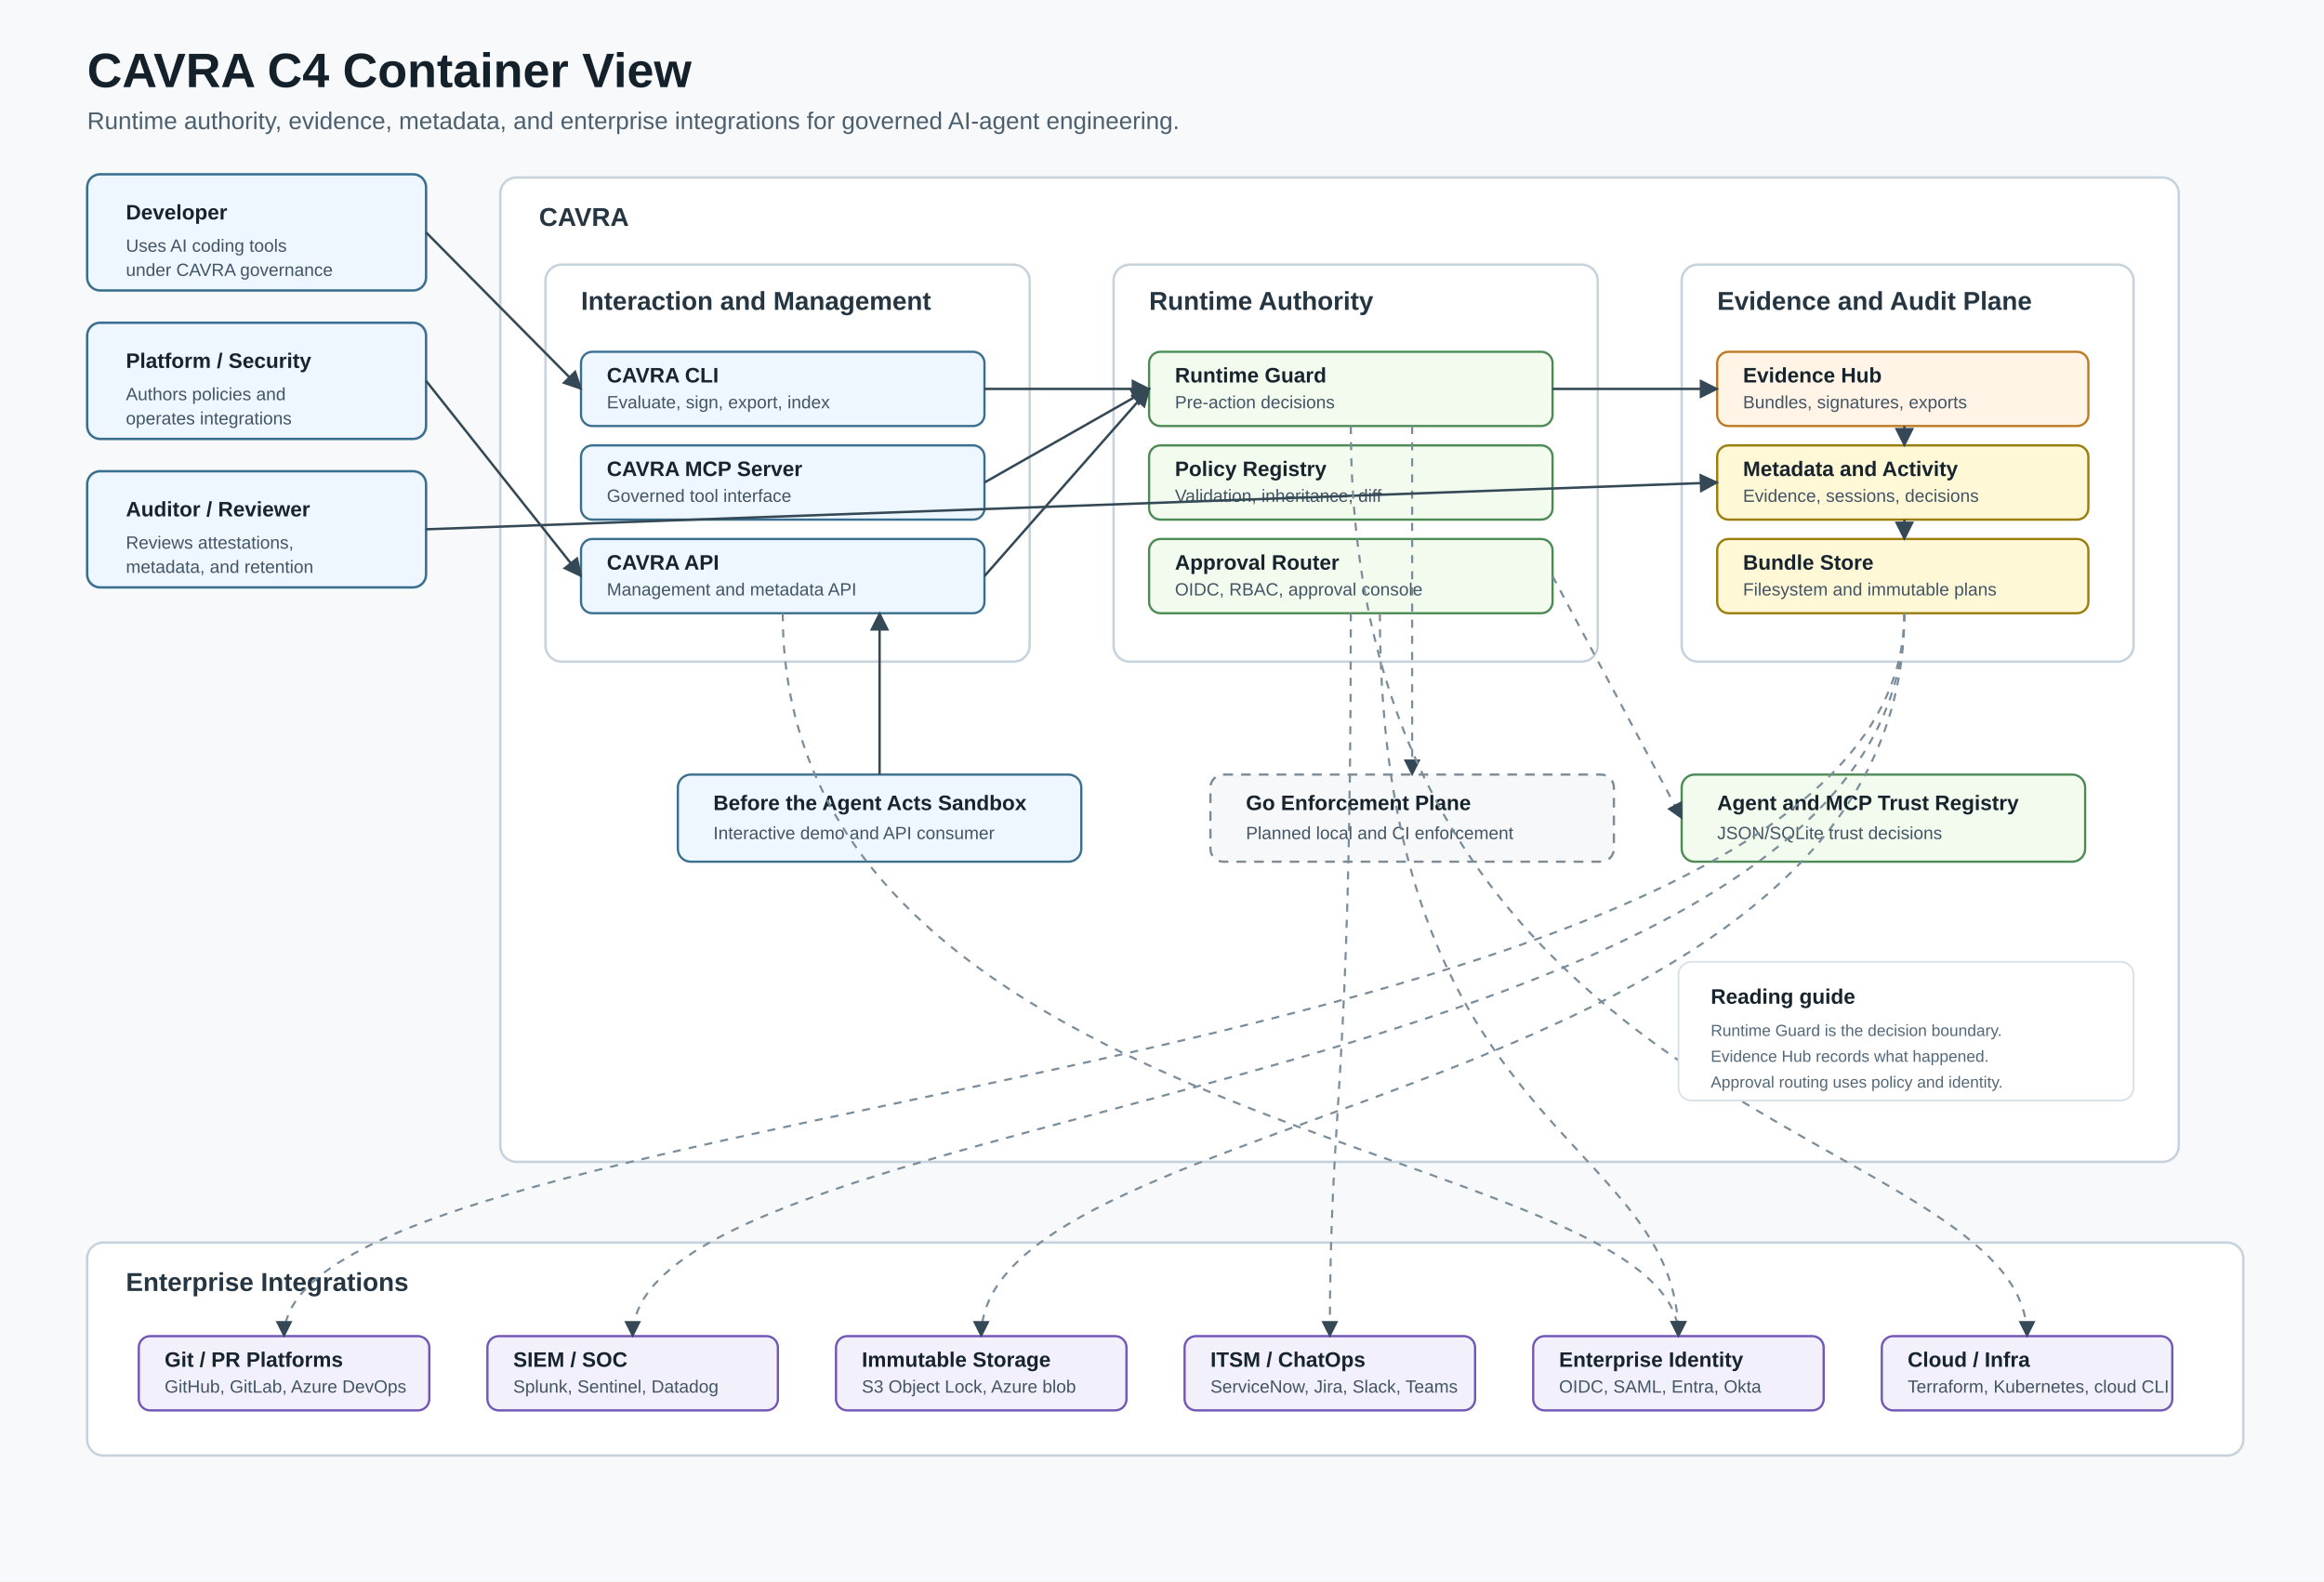
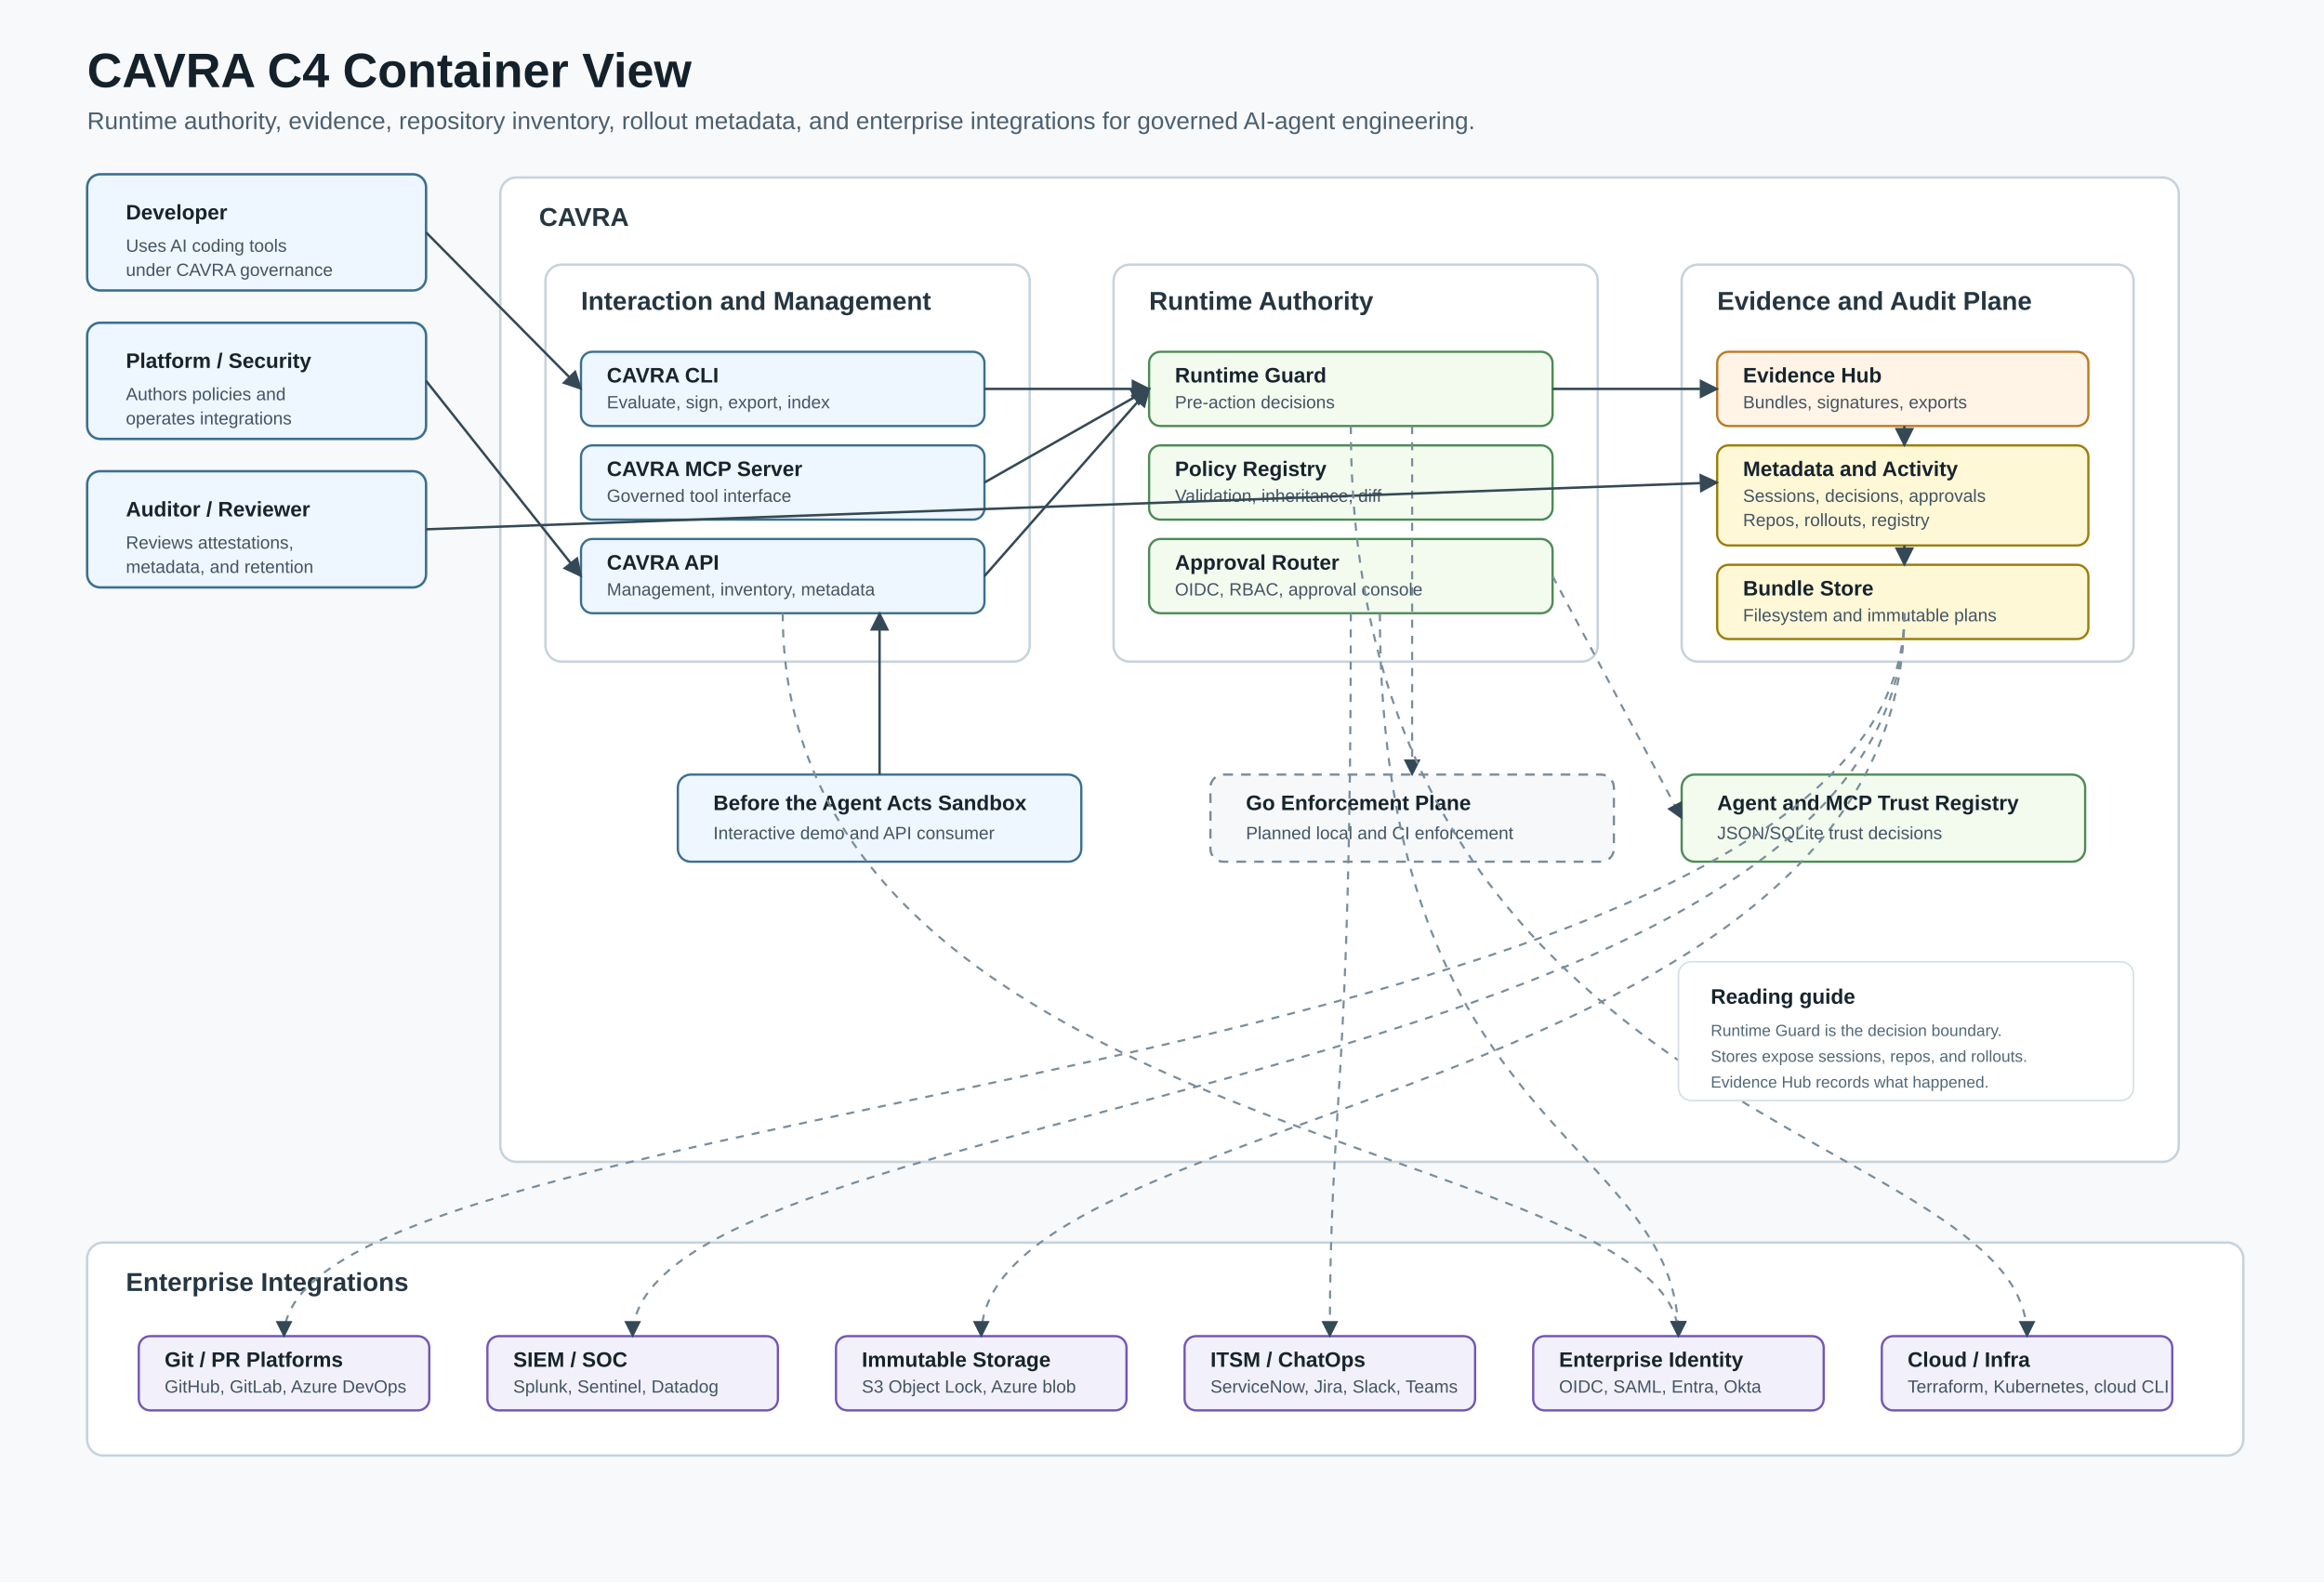
<svg xmlns="http://www.w3.org/2000/svg" width="1440" height="980" viewBox="0 0 1440 980" role="img" aria-labelledby="title desc">
  <defs>
    <marker id="arrow" viewBox="0 0 10 10" refX="9" refY="5" markerWidth="8" markerHeight="8" orient="auto-start-reverse">
      <path d="M 0 0 L 10 5 L 0 10 z" fill="#344955" />
    </marker>
    <style>
      .bg { fill: #f7f9fb; }
      .title { font: 700 30px Arial, sans-serif; fill: #14212b; }
      .subtitle { font: 400 15px Arial, sans-serif; fill: #4b5f6f; }
      .boundary { fill: #ffffff; stroke: #c7d3dc; stroke-width: 1.5; }
      .boundary-title { font: 700 16px Arial, sans-serif; fill: #253642; }
      .actor { fill: #eef6ff; stroke: #3b6f8f; stroke-width: 1.5; }
      .surface { fill: #eef6ff; stroke: #3b6f8f; stroke-width: 1.4; }
      .authority { fill: #f3fbef; stroke: #4d8b55; stroke-width: 1.4; }
      .evidence { fill: #fff4e5; stroke: #bd7a22; stroke-width: 1.4; }
      .external { fill: #f2f0fa; stroke: #7256b8; stroke-width: 1.4; }
      .planned { fill: #f6f8fa; stroke: #7d8b95; stroke-width: 1.4; stroke-dasharray: 6 5; }
      .store { fill: #fff8d7; stroke: #9b7d0a; stroke-width: 1.4; }
      .node-title { font: 700 13px Arial, sans-serif; fill: #17242d; }
      .node-text { font: 400 11px Arial, sans-serif; fill: #435464; }
      .small { font: 400 10px Arial, sans-serif; fill: #526777; }
      .arrow { stroke: #344955; stroke-width: 1.5; fill: none; marker-end: url(#arrow); }
      .soft-arrow { stroke: #7a8d9a; stroke-width: 1.3; fill: none; marker-end: url(#arrow); stroke-dasharray: 5 5; }
      .legend { fill: #ffffff; stroke: #d5dfe6; stroke-width: 1; }
    </style>
  </defs>
  <rect class="bg" width="1440" height="980" />
  <text x="54" y="54" class="title">CAVRA C4 Container View</text>
-   <text x="54" y="80" class="subtitle">Runtime authority, evidence, metadata, and enterprise integrations for governed AI-agent engineering.</text>
+   <text x="54" y="80" class="subtitle">Runtime authority, evidence, repository inventory, rollout metadata, and enterprise integrations for governed AI-agent engineering.</text>
  <rect x="54" y="108" width="210" height="72" rx="8" class="actor" />
  <text x="78" y="136" class="node-title">Developer</text>
  <text x="78" y="156" class="node-text">Uses AI coding tools</text>
  <text x="78" y="171" class="node-text">under CAVRA governance</text>
  <rect x="54" y="200" width="210" height="72" rx="8" class="actor" />
  <text x="78" y="228" class="node-title">Platform / Security</text>
  <text x="78" y="248" class="node-text">Authors policies and</text>
  <text x="78" y="263" class="node-text">operates integrations</text>
  <rect x="54" y="292" width="210" height="72" rx="8" class="actor" />
  <text x="78" y="320" class="node-title">Auditor / Reviewer</text>
  <text x="78" y="340" class="node-text">Reviews attestations,</text>
  <text x="78" y="355" class="node-text">metadata, and retention</text>
  <rect x="310" y="110" width="1040" height="610" rx="10" class="boundary" />
  <text x="334" y="140" class="boundary-title">CAVRA</text>
  <rect x="338" y="164" width="300" height="246" rx="10" class="boundary" />
  <text x="360" y="192" class="boundary-title">Interaction and Management</text>
  <rect x="360" y="218" width="250" height="46" rx="7" class="surface" />
  <text x="376" y="237" class="node-title">CAVRA CLI</text>
  <text x="376" y="253" class="node-text">Evaluate, sign, export, index</text>
  <rect x="360" y="276" width="250" height="46" rx="7" class="surface" />
  <text x="376" y="295" class="node-title">CAVRA MCP Server</text>
  <text x="376" y="311" class="node-text">Governed tool interface</text>
  <rect x="360" y="334" width="250" height="46" rx="7" class="surface" />
  <text x="376" y="353" class="node-title">CAVRA API</text>
-   <text x="376" y="369" class="node-text">Management and metadata API</text>
+   <text x="376" y="369" class="node-text">Management, inventory, metadata</text>
  <rect x="690" y="164" width="300" height="246" rx="10" class="boundary" />
  <text x="712" y="192" class="boundary-title">Runtime Authority</text>
  <rect x="712" y="218" width="250" height="46" rx="7" class="authority" />
  <text x="728" y="237" class="node-title">Runtime Guard</text>
  <text x="728" y="253" class="node-text">Pre-action decisions</text>
  <rect x="712" y="276" width="250" height="46" rx="7" class="authority" />
  <text x="728" y="295" class="node-title">Policy Registry</text>
  <text x="728" y="311" class="node-text">Validation, inheritance, diff</text>
  <rect x="712" y="334" width="250" height="46" rx="7" class="authority" />
  <text x="728" y="353" class="node-title">Approval Router</text>
  <text x="728" y="369" class="node-text">OIDC, RBAC, approval console</text>
  <rect x="1042" y="164" width="280" height="246" rx="10" class="boundary" />
  <text x="1064" y="192" class="boundary-title">Evidence and Audit Plane</text>
  <rect x="1064" y="218" width="230" height="46" rx="7" class="evidence" />
  <text x="1080" y="237" class="node-title">Evidence Hub</text>
  <text x="1080" y="253" class="node-text">Bundles, signatures, exports</text>
-   <rect x="1064" y="276" width="230" height="46" rx="7" class="store" />
+   <rect x="1064" y="276" width="230" height="62" rx="7" class="store" />
  <text x="1080" y="295" class="node-title">Metadata and Activity</text>
-   <text x="1080" y="311" class="node-text">Evidence, sessions, decisions</text>
-   <rect x="1064" y="334" width="230" height="46" rx="7" class="store" />
-   <text x="1080" y="353" class="node-title">Bundle Store</text>
-   <text x="1080" y="369" class="node-text">Filesystem and immutable plans</text>
+   <text x="1080" y="311" class="node-text">Sessions, decisions, approvals</text>
+   <text x="1080" y="326" class="node-text">Repos, rollouts, registry</text>
+   <rect x="1064" y="350" width="230" height="46" rx="7" class="store" />
+   <text x="1080" y="369" class="node-title">Bundle Store</text>
+   <text x="1080" y="385" class="node-text">Filesystem and immutable plans</text>
  <rect x="420" y="480" width="250" height="54" rx="8" class="surface" />
  <text x="442" y="502" class="node-title">Before the Agent Acts Sandbox</text>
  <text x="442" y="520" class="node-text">Interactive demo and API consumer</text>
  <rect x="750" y="480" width="250" height="54" rx="8" class="planned" />
  <text x="772" y="502" class="node-title">Go Enforcement Plane</text>
  <text x="772" y="520" class="node-text">Planned local and CI enforcement</text>
  <rect x="1042" y="480" width="250" height="54" rx="8" class="authority" />
  <text x="1064" y="502" class="node-title">Agent and MCP Trust Registry</text>
  <text x="1064" y="520" class="node-text">JSON/SQLite trust decisions</text>
  <path class="arrow" d="M610 241 L712 241" />
  <path class="arrow" d="M610 299 L712 241" />
  <path class="arrow" d="M610 357 L712 241" />
  <path class="arrow" d="M962 241 L1064 241" />
  <path class="arrow" d="M1180 264 L1180 276" />
-   <path class="arrow" d="M1180 322 L1180 334" />
+   <path class="arrow" d="M1180 338 L1180 350" />
  <path class="soft-arrow" d="M875 264 L875 480" />
  <path class="soft-arrow" d="M962 357 L1042 507" />
  <path class="arrow" d="M545 480 L545 380" />
  <path class="arrow" d="M264 144 L360 241" />
  <path class="arrow" d="M264 236 L360 357" />
  <path class="arrow" d="M264 328 L1064 299" />
  <rect x="54" y="770" width="1336" height="132" rx="10" class="boundary" />
  <text x="78" y="800" class="boundary-title">Enterprise Integrations</text>
  <rect x="86" y="828" width="180" height="46" rx="7" class="external" />
  <text x="102" y="847" class="node-title">Git / PR Platforms</text>
  <text x="102" y="863" class="node-text">GitHub, GitLab, Azure DevOps</text>
  <rect x="302" y="828" width="180" height="46" rx="7" class="external" />
  <text x="318" y="847" class="node-title">SIEM / SOC</text>
  <text x="318" y="863" class="node-text">Splunk, Sentinel, Datadog</text>
  <rect x="518" y="828" width="180" height="46" rx="7" class="external" />
  <text x="534" y="847" class="node-title">Immutable Storage</text>
  <text x="534" y="863" class="node-text">S3 Object Lock, Azure blob</text>
  <rect x="734" y="828" width="180" height="46" rx="7" class="external" />
  <text x="750" y="847" class="node-title">ITSM / ChatOps</text>
  <text x="750" y="863" class="node-text">ServiceNow, Jira, Slack, Teams</text>
  <rect x="950" y="828" width="180" height="46" rx="7" class="external" />
  <text x="966" y="847" class="node-title">Enterprise Identity</text>
  <text x="966" y="863" class="node-text">OIDC, SAML, Entra, Okta</text>
  <rect x="1166" y="828" width="180" height="46" rx="7" class="external" />
  <text x="1182" y="847" class="node-title">Cloud / Infra</text>
  <text x="1182" y="863" class="node-text">Terraform, Kubernetes, cloud CLI</text>
  <path class="soft-arrow" d="M1180 380 C1180 675 176 675 176 828" />
  <path class="soft-arrow" d="M1180 380 C1180 680 392 680 392 828" />
  <path class="soft-arrow" d="M1180 380 C1180 684 608 684 608 828" />
  <path class="soft-arrow" d="M837 380 C837 680 824 680 824 828" />
  <path class="soft-arrow" d="M855 380 C855 704 1040 704 1040 828" />
  <path class="soft-arrow" d="M485 380 C485 708 1040 708 1040 828" />
  <path class="soft-arrow" d="M837 264 C837 700 1256 700 1256 828" />
  <rect x="1040" y="596" width="282" height="86" rx="8" class="legend" />
  <text x="1060" y="622" class="node-title">Reading guide</text>
  <text x="1060" y="642" class="small">Runtime Guard is the decision boundary.</text>
-   <text x="1060" y="658" class="small">Evidence Hub records what happened.</text>
-   <text x="1060" y="674" class="small">Approval routing uses policy and identity.</text>
+   <text x="1060" y="658" class="small">Stores expose sessions, repos, and rollouts.</text>
+   <text x="1060" y="674" class="small">Evidence Hub records what happened.</text>
</svg>
